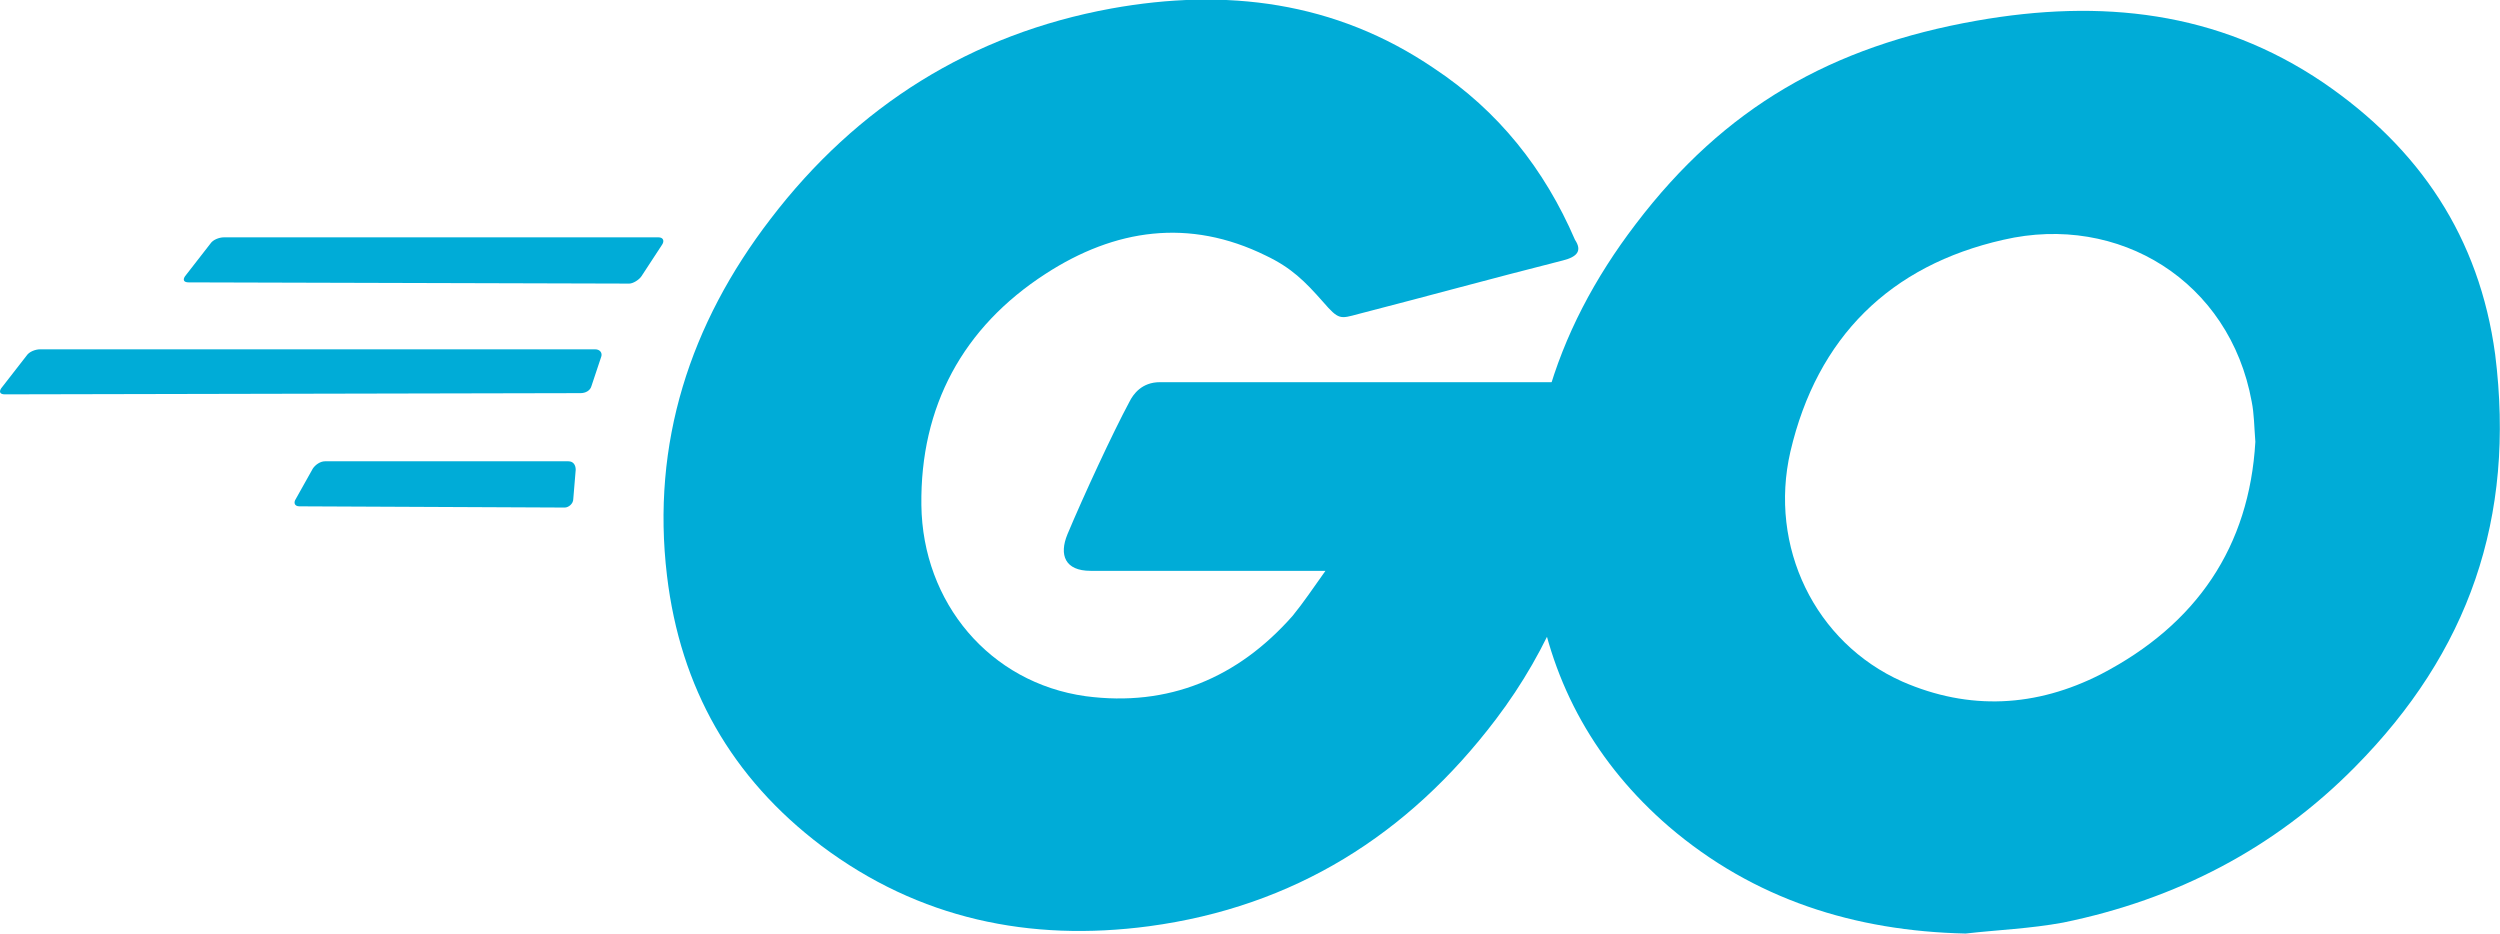
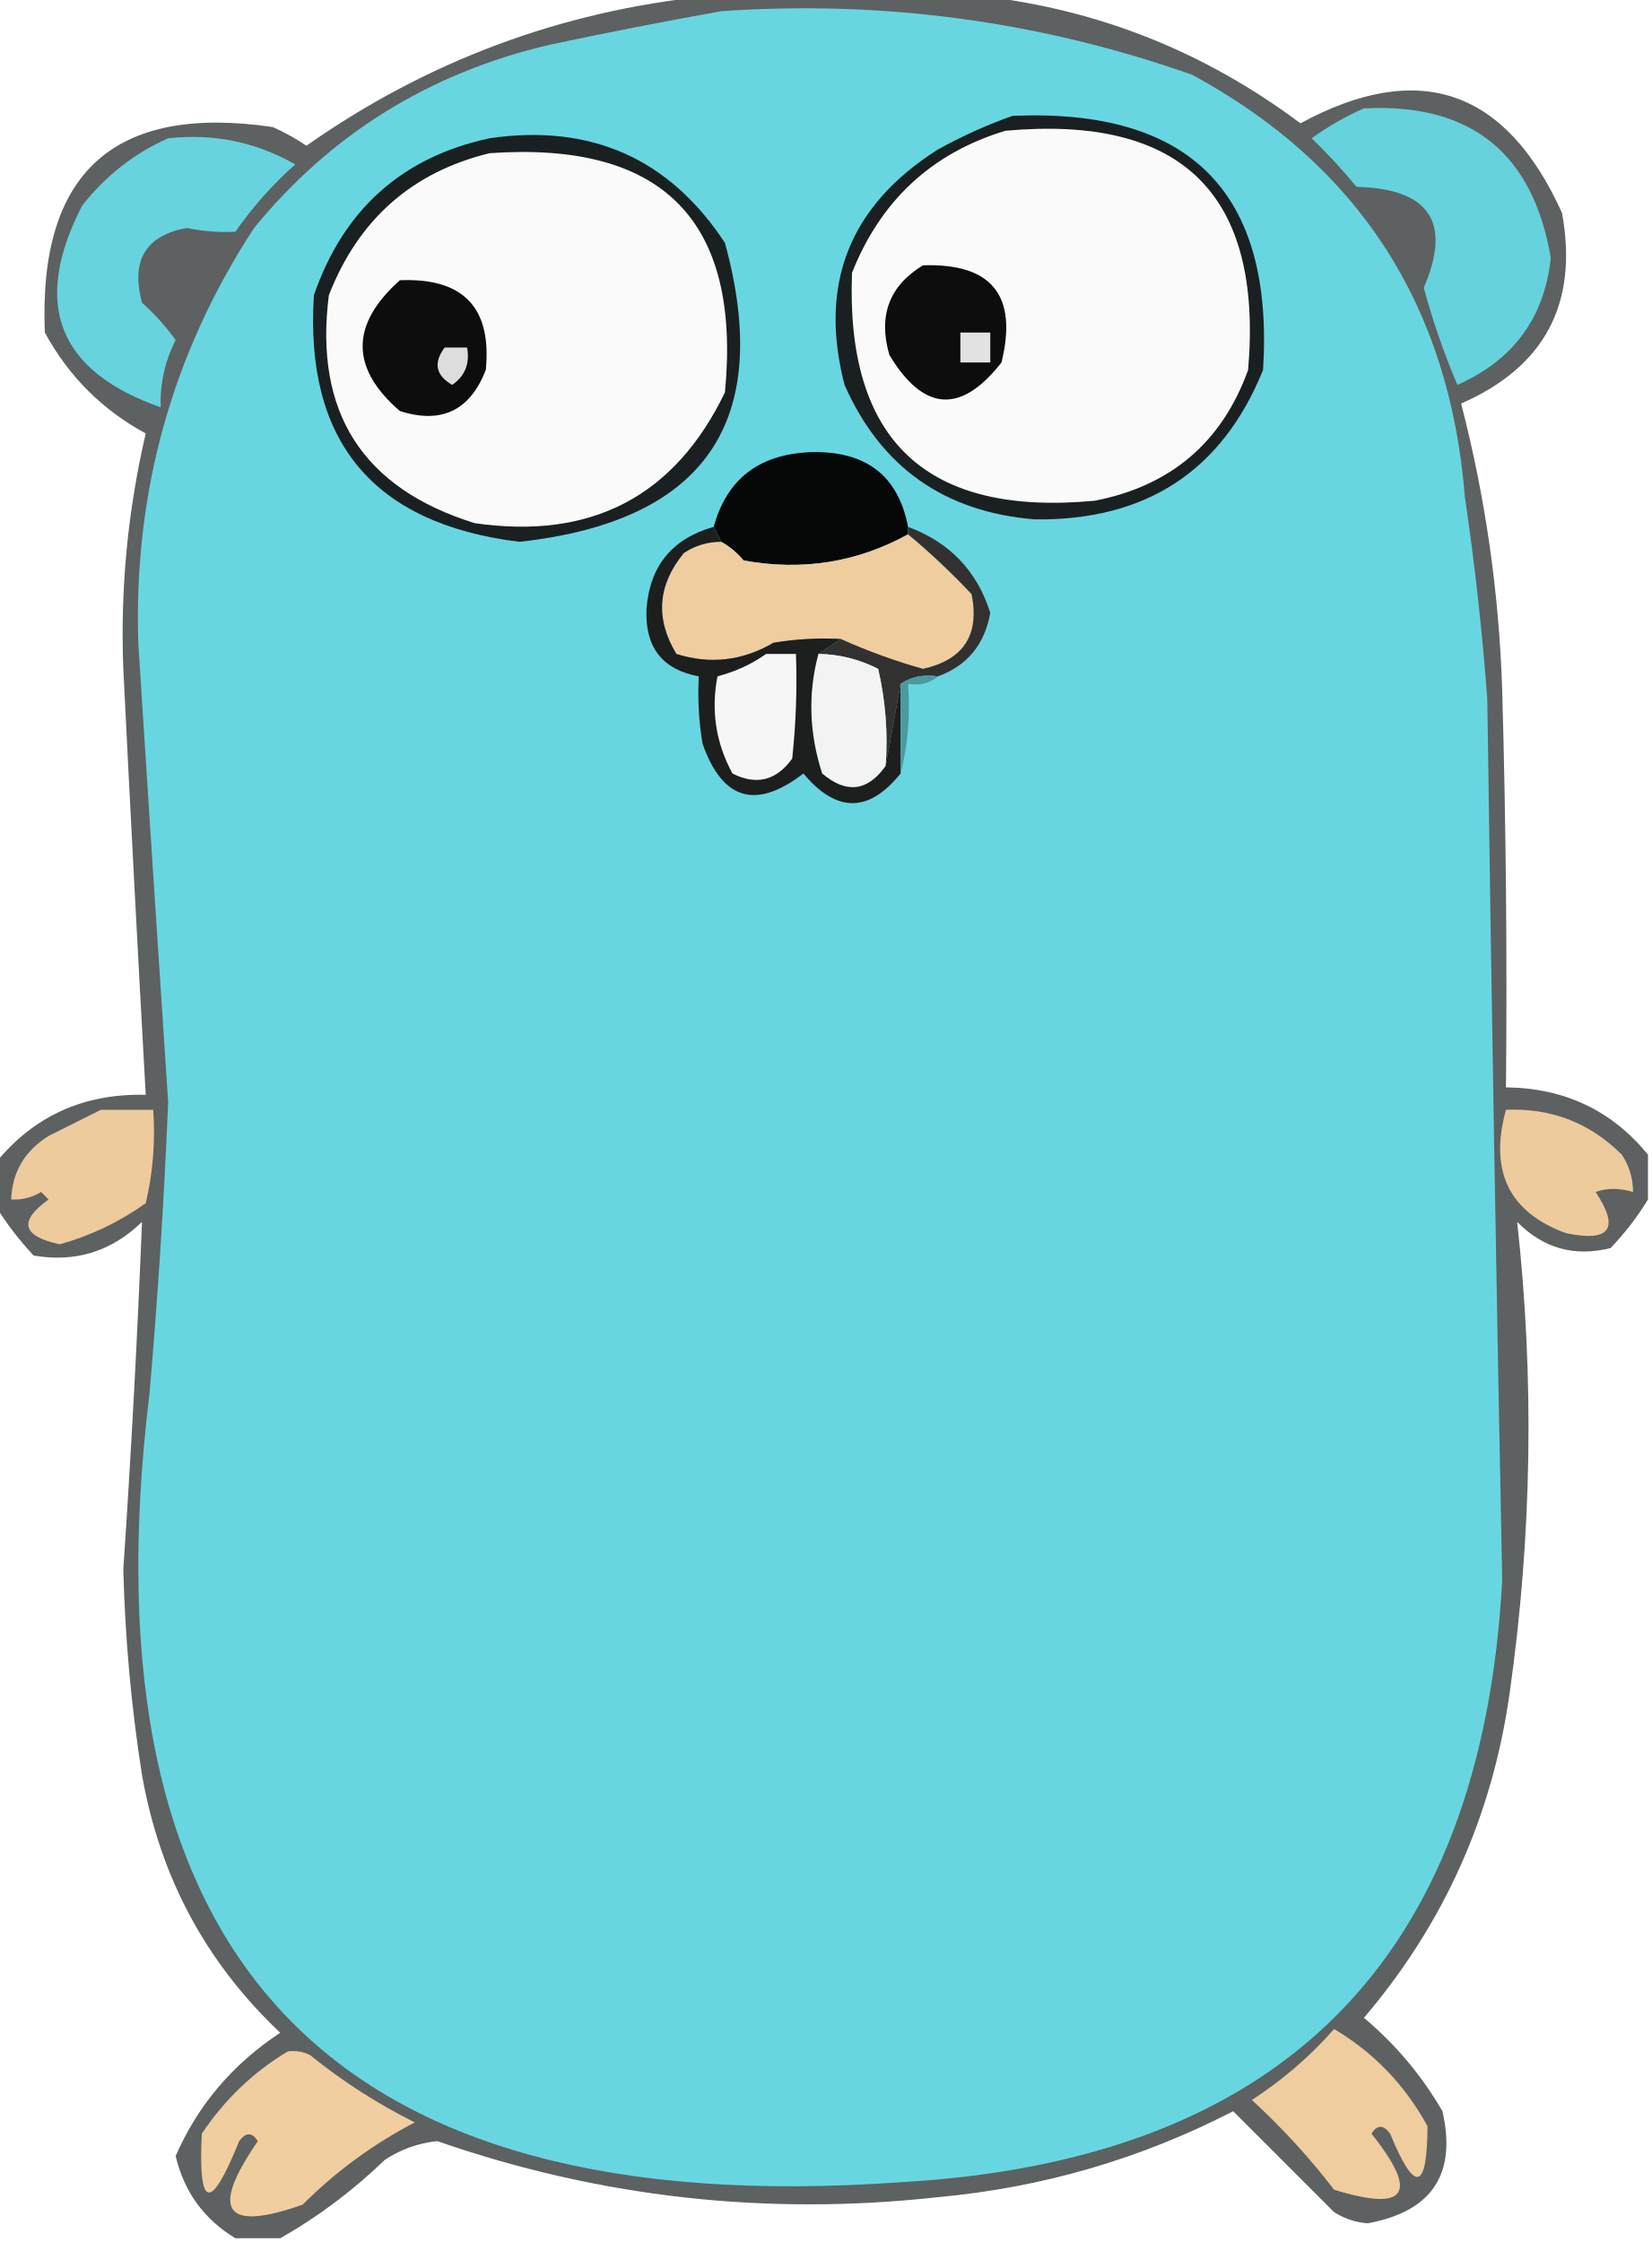
- <svg xmlns="http://www.w3.org/2000/svg" version="1.1" id="Layer_1" x="0px" y="0px" viewBox="0 0 205.4 76.7" style="enable-background:new 0 0 205.4 76.7;" xml:space="preserve">
-   <style type="text/css">
- 	.st0{fill:#00ACD7;}
- </style>
+ <svg xmlns="http://www.w3.org/2000/svg" version="1.1" width="221px" height="300px" style="shape-rendering:geometricPrecision; text-rendering:geometricPrecision; image-rendering:optimizeQuality; fill-rule:evenodd; clip-rule:evenodd">
  <g>
-     <g>
-       <g>
-         <g>
-           <path class="st0" d="M15.5,23.2c-0.4,0-0.5-0.2-0.3-0.5l2.1-2.7c0.2-0.3,0.7-0.5,1.1-0.5h35.7c0.4,0,0.5,0.3,0.3,0.6l-1.7,2.6      c-0.2,0.3-0.7,0.6-1,0.6L15.5,23.2z" />
-         </g>
-       </g>
-     </g>
-     <g>
-       <g>
-         <g>
-           <path class="st0" d="M0.4,32.4c-0.4,0-0.5-0.2-0.3-0.5l2.1-2.7c0.2-0.3,0.7-0.5,1.1-0.5h45.6c0.4,0,0.6,0.3,0.5,0.6l-0.8,2.4      c-0.1,0.4-0.5,0.6-0.9,0.6L0.4,32.4z" />
-         </g>
-       </g>
-     </g>
-     <g>
-       <g>
-         <g>
-           <path class="st0" d="M24.6,41.6c-0.4,0-0.5-0.3-0.3-0.6l1.4-2.5c0.2-0.3,0.6-0.6,1-0.6h20c0.4,0,0.6,0.3,0.6,0.7L47.1,41      c0,0.4-0.4,0.7-0.7,0.7L24.6,41.6z" />
-         </g>
-       </g>
-     </g>
-     <g>
-       <g id="CXHf1q_3_">
-         <g>
-           <g>
-             <path class="st0" d="M128.4,21.4c-6.3,1.6-10.6,2.8-16.8,4.4c-1.5,0.4-1.6,0.5-2.9-1c-1.5-1.7-2.6-2.8-4.7-3.8       c-6.3-3.1-12.4-2.2-18.1,1.5c-6.8,4.4-10.3,10.9-10.2,19c0.1,8,5.6,14.6,13.5,15.7c6.8,0.9,12.5-1.5,17-6.6       c0.9-1.1,1.7-2.3,2.7-3.7c-3.6,0-8.1,0-19.3,0c-2.1,0-2.6-1.3-1.9-3c1.3-3.1,3.7-8.3,5.1-10.9c0.3-0.6,1-1.6,2.5-1.6       c5.1,0,23.9,0,36.4,0c-0.2,2.7-0.2,5.4-0.6,8.1c-1.1,7.2-3.8,13.8-8.2,19.6c-7.2,9.5-16.6,15.4-28.5,17       c-9.8,1.3-18.9-0.6-26.9-6.6c-7.4-5.6-11.6-13-12.7-22.2c-1.3-10.9,1.9-20.7,8.5-29.3c7.1-9.3,16.5-15.2,28-17.3       c9.4-1.7,18.4-0.6,26.5,4.9c5.3,3.5,9.1,8.3,11.6,14.1C130,20.6,129.6,21.1,128.4,21.4z" />
-           </g>
-           <g>
-             <path class="st0" d="M161.5,76.7c-9.1-0.2-17.4-2.8-24.4-8.8c-5.9-5.1-9.6-11.6-10.8-19.3c-1.8-11.3,1.3-21.3,8.1-30.2       c7.3-9.6,16.1-14.6,28-16.7c10.2-1.8,19.8-0.8,28.5,5.1c7.9,5.4,12.8,12.7,14.1,22.3c1.7,13.5-2.2,24.5-11.5,33.9       c-6.6,6.7-14.7,10.9-24,12.8C166.8,76.3,164.1,76.4,161.5,76.7z M185.3,36.3c-0.1-1.3-0.1-2.3-0.3-3.3       c-1.8-9.9-10.9-15.5-20.4-13.3c-9.3,2.1-15.3,8-17.5,17.4c-1.8,7.8,2,15.7,9.2,18.9c5.5,2.4,11,2.1,16.3-0.6       C180.5,51.3,184.8,44.9,185.3,36.3z" />
-           </g>
-         </g>
-       </g>
-     </g>
+     <path style="opacity:0.664" fill="#0b1010" d="M 94.5,-0.5 C 106.833,-0.5 119.167,-0.5 131.5,-0.5C 147.133,1.326 161.3,6.993 174,16.5C 189.848,7.912 201.515,11.912 209,28.5C 211.206,40.59 206.706,49.09 195.5,54C 198.761,66.585 200.595,79.418 201,92.5C 201.5,110.164 201.667,127.83 201.5,145.5C 209.332,145.585 215.665,148.585 220.5,154.5C 220.5,156.5 220.5,158.5 220.5,160.5C 219.102,162.806 217.435,164.973 215.5,167C 210.657,168.214 206.49,167.047 203,163.5C 205.313,184.47 204.98,205.47 202,226.5C 199.693,242.943 193.193,257.443 182.5,270C 186.752,273.581 190.252,277.748 193,282.5C 194.931,290.916 191.598,295.916 183,297.5C 181.373,297.375 179.873,296.875 178.5,296C 173.946,291.446 169.446,286.946 165,282.5C 152.608,288.891 139.442,292.724 125.5,294C 102.557,296.543 80.223,294.043 58.5,286.5C 55.972,286.763 53.639,287.596 51.5,289C 47.215,293.133 42.548,296.633 37.5,299.5C 35.5,299.5 33.5,299.5 31.5,299.5C 27.312,296.973 24.646,293.307 23.5,288.5C 26.478,281.679 31.145,276.179 37.5,272C 27.563,262.633 21.397,251.133 19,237.5C 17.566,228.39 16.733,219.224 16.5,210C 17.549,194.488 18.382,178.988 19,163.5C 14.905,167.469 10.071,168.969 4.5,168C 2.563,165.929 0.896,163.762 -0.5,161.5C -0.5,159.5 -0.5,157.5 -0.5,155.5C 4.599,149.288 11.265,146.288 19.5,146.5C 18.44,127.504 17.44,108.504 16.5,89.5C 16.087,78.851 17.087,68.351 19.5,58C 13.689,54.856 9.189,50.356 6,44.5C 5.116,23.05 15.283,13.883 36.5,17C 38.081,17.706 39.581,18.54 41,19.5C 57.114,8.185 74.947,1.518 94.5,-0.5 Z" />
+   </g>
+   <g>
+     <path style="opacity:1" fill="#68d6e1" d="M 96.5,1.5 C 118.148,-0.003 139.148,2.83 159.5,10C 181.809,22.083 193.976,40.916 196,66.5C 197.329,75.461 198.329,84.461 199,93.5C 199.544,132.853 200.211,172.186 201,211.5C 198.21,262.29 171.377,289.123 120.5,292C 44.271,297.439 10.771,262.272 20,186.5C 21.124,173.519 21.957,160.519 22.5,147.5C 21.141,127.002 19.808,106.502 18.5,86C 17.871,65.775 23.038,47.275 34,30.5C 44.288,17.927 57.455,9.761 73.5,6C 81.269,4.349 88.935,2.849 96.5,1.5 Z" />
+   </g>
+   <g>
+     <path style="opacity:1" fill="#66d2dd" d="M 182.5,14.5 C 196.769,13.771 205.103,20.438 207.5,34.5C 206.643,42.533 202.476,48.2 195,51.5C 193.202,47.274 191.702,42.94 190.5,38.5C 194.28,29.75 191.28,25.25 181.5,25C 179.607,22.697 177.607,20.53 175.5,18.5C 177.765,16.873 180.099,15.539 182.5,14.5 Z" />
+   </g>
+   <g>
+     <path style="opacity:1" fill="#67d3de" d="M 22.5,18.5 C 28.611,17.838 34.278,19.005 39.5,22C 36.462,24.703 33.795,27.703 31.5,31C 29.366,31.127 27.199,30.961 25,30.5C 19.482,31.516 17.482,34.849 19,40.5C 20.714,42.043 22.214,43.71 23.5,45.5C 22.068,48.327 21.401,51.327 21.5,54.5C 7.716,49.662 4.216,40.662 11,27.5C 14.161,23.491 17.994,20.491 22.5,18.5 Z" />
+   </g>
+   <g>
+     <path style="opacity:1" fill="#1a2021" d="M 65.5,18.5 C 79.056,16.532 89.556,21.199 97,32.5C 103.522,56.427 94.356,69.76 69.5,72.5C 49.92,70.092 40.753,59.092 42,39.5C 45.97,28.023 53.803,21.023 65.5,18.5 Z" />
+   </g>
+   <g>
+     <path style="opacity:1" fill="#fafafa" d="M 65.5,20.5 C 88.701,18.867 99.201,29.533 97,52.5C 90.282,66.432 79.115,72.265 63.5,70C 48.511,65.331 42.011,55.165 44,39.5C 47.96,29.364 55.127,23.031 65.5,20.5 Z" />
+   </g>
+   <g>
+     <path style="opacity:1" fill="#1a2021" d="M 135.5,15.5 C 159.321,14.487 170.488,25.82 169,49.5C 163.542,62.999 153.375,69.666 138.5,69.5C 126.371,68.528 117.871,62.528 113,51.5C 109.503,37.99 113.669,27.491 125.5,20C 128.815,18.17 132.149,16.67 135.5,15.5 Z" />
+   </g>
+   <g>
+     <path style="opacity:1" fill="#fafafa" d="M 134.5,17.5 C 158.175,15.342 169.008,26.009 167,49.5C 163.512,59.173 156.678,65.006 146.5,67C 123.971,69.135 113.138,58.968 114,36.5C 117.841,26.822 124.674,20.488 134.5,17.5 Z" />
+   </g>
+   <g>
+     <path style="opacity:1" fill="#0d0d0d" d="M 123.5,35.5 C 132.705,35.206 136.205,39.54 134,48.5C 128.579,55.433 123.579,55.1 119,47.5C 117.478,42.241 118.978,38.241 123.5,35.5 Z" />
+   </g>
+   <g>
+     <path style="opacity:1" fill="#0d0d0d" d="M 53.5,37.5 C 61.986,37.151 65.82,41.151 65,49.5C 62.89,54.945 59.056,56.778 53.5,55C 46.863,49.263 46.863,43.43 53.5,37.5 Z" />
+   </g>
+   <g>
+     <path style="opacity:1" fill="#e2e2e2" d="M 128.5,44.5 C 129.833,44.5 131.167,44.5 132.5,44.5C 132.5,45.833 132.5,47.167 132.5,48.5C 131.167,48.5 129.833,48.5 128.5,48.5C 128.5,47.167 128.5,45.833 128.5,44.5 Z" />
+   </g>
+   <g>
+     <path style="opacity:1" fill="#dddddd" d="M 59.5,46.5 C 60.5,46.5 61.5,46.5 62.5,46.5C 62.884,48.665 62.217,50.331 60.5,51.5C 58.296,50.218 57.962,48.551 59.5,46.5 Z" />
+   </g>
+   <g>
+     <path style="opacity:1" fill="#050807" d="M 121.5,70.5 C 121.5,70.833 121.5,71.167 121.5,71.5C 114.68,75.257 107.346,76.424 99.5,75C 98.627,73.955 97.627,73.122 96.5,72.5C 96.167,71.833 95.833,71.167 95.5,70.5C 97.237,64.099 101.571,60.766 108.5,60.5C 115.852,60.303 120.185,63.637 121.5,70.5 Z" />
+   </g>
+   <g>
+     <path style="opacity:1" fill="#f0cd9e" d="M 121.5,71.5 C 124.438,73.934 127.271,76.601 130,79.5C 131.105,84.956 128.938,88.289 123.5,89.5C 119.705,88.432 116.038,87.098 112.5,85.5C 109.482,85.335 106.482,85.502 103.5,86C 99.355,88.426 95.022,88.926 90.5,87.5C 87.652,82.78 87.985,78.28 91.5,74C 93.025,72.991 94.692,72.491 96.5,72.5C 97.627,73.122 98.627,73.955 99.5,75C 107.346,76.424 114.68,75.257 121.5,71.5 Z" />
+   </g>
+   <g>
+     <path style="opacity:1" fill="#333030" d="M 121.5,70.5 C 127.061,72.56 130.728,76.394 132.5,82C 131.748,86.242 129.415,89.076 125.5,90.5C 123.585,90.216 121.919,90.549 120.5,91.5C 119.833,95.167 119.167,98.833 118.5,102.5C 118.826,98.116 118.492,93.783 117.5,89.5C 114.979,88.215 112.313,87.548 109.5,87.5C 110.5,86.833 111.5,86.167 112.5,85.5C 116.038,87.098 119.705,88.432 123.5,89.5C 128.938,88.289 131.105,84.956 130,79.5C 127.271,76.601 124.438,73.934 121.5,71.5C 121.5,71.167 121.5,70.833 121.5,70.5 Z" />
+   </g>
+   <g>
+     <path style="opacity:1" fill="#f3f3f3" d="M 109.5,87.5 C 112.313,87.548 114.979,88.215 117.5,89.5C 118.492,93.783 118.826,98.116 118.5,102.5C 116.071,105.915 113.238,106.249 110,103.5C 108.252,98.099 108.086,92.766 109.5,87.5 Z" />
+   </g>
+   <g>
+     <path style="opacity:1" fill="#1d1e1e" d="M 95.5,70.5 C 95.833,71.167 96.167,71.833 96.5,72.5C 94.692,72.491 93.025,72.991 91.5,74C 87.985,78.28 87.652,82.78 90.5,87.5C 95.022,88.926 99.355,88.426 103.5,86C 106.482,85.502 109.482,85.335 112.5,85.5C 111.5,86.167 110.5,86.833 109.5,87.5C 108.086,92.766 108.252,98.099 110,103.5C 113.238,106.249 116.071,105.915 118.5,102.5C 119.167,98.833 119.833,95.167 120.5,91.5C 120.5,95.5 120.5,99.5 120.5,103.5C 116.249,108.791 111.915,108.791 107.5,103.5C 101.145,108.396 96.645,107.063 94,99.5C 93.502,96.518 93.335,93.518 93.5,90.5C 88.62,89.608 86.287,86.608 86.5,81.5C 86.932,75.734 89.932,72.068 95.5,70.5 Z" />
+   </g>
+   <g>
+     <path style="opacity:1" fill="#f6f6f6" d="M 102.5,87.5 C 103.833,87.5 105.167,87.5 106.5,87.5C 106.666,92.178 106.499,96.845 106,101.5C 103.872,104.458 101.206,105.124 98,103.5C 95.78,99.405 95.113,95.072 96,90.5C 98.415,89.868 100.582,88.868 102.5,87.5 Z" />
+   </g>
+   <g>
+     <path style="opacity:1" fill="#4b99a1" d="M 125.5,90.5 C 124.432,91.434 123.099,91.768 121.5,91.5C 121.817,95.702 121.483,99.702 120.5,103.5C 120.5,99.5 120.5,95.5 120.5,91.5C 121.919,90.549 123.585,90.216 125.5,90.5 Z" />
+   </g>
+   <g>
+     <path style="opacity:1" fill="#edcb9d" d="M 201.5,148.5 C 207.561,148.242 212.728,150.242 217,154.5C 218.009,156.025 218.509,157.692 218.5,159.5C 216.669,158.948 215.003,158.948 213.5,159.5C 216.759,164.42 215.426,166.253 209.5,165C 201.903,162.203 199.236,156.703 201.5,148.5 Z" />
+   </g>
+   <g>
+     <path style="opacity:1" fill="#edcb9c" d="M 13.5,148.5 C 15.833,148.5 18.167,148.5 20.5,148.5C 20.797,152.767 20.464,156.934 19.5,161C 15.989,163.505 12.156,165.339 8,166.5C 2.941,165.414 2.441,163.414 6.5,160.5C 6.167,160.167 5.833,159.833 5.5,159.5C 4.264,160.246 2.93,160.579 1.5,160.5C 1.622,156.853 3.288,154.019 6.5,152C 8.925,150.787 11.258,149.621 13.5,148.5 Z" />
+   </g>
+   <g>
+     <path style="opacity:1" fill="#efcd9e" d="M 178.5,271.5 C 183.815,274.65 187.981,278.983 191,284.5C 190.965,293.204 189.299,293.537 186,285.5C 185.107,284.289 184.274,284.289 183.5,285.5C 189.908,293.523 188.241,296.023 178.5,293C 175.202,288.7 171.535,284.7 167.5,281C 171.684,278.27 175.35,275.104 178.5,271.5 Z" />
+   </g>
+   <g>
+     <path style="opacity:1" fill="#f1ce9f" d="M 38.5,274.5 C 39.552,274.351 40.552,274.517 41.5,275C 45.827,278.499 50.494,281.499 55.5,284C 49.938,286.894 44.938,290.561 40.5,295C 30.046,298.695 28.046,295.862 34.5,286.5C 33.726,285.289 32.893,285.289 32,286.5C 28.172,295.998 26.506,295.664 27,285.5C 30.07,280.927 33.904,277.261 38.5,274.5 Z" />
  </g>
</svg>
